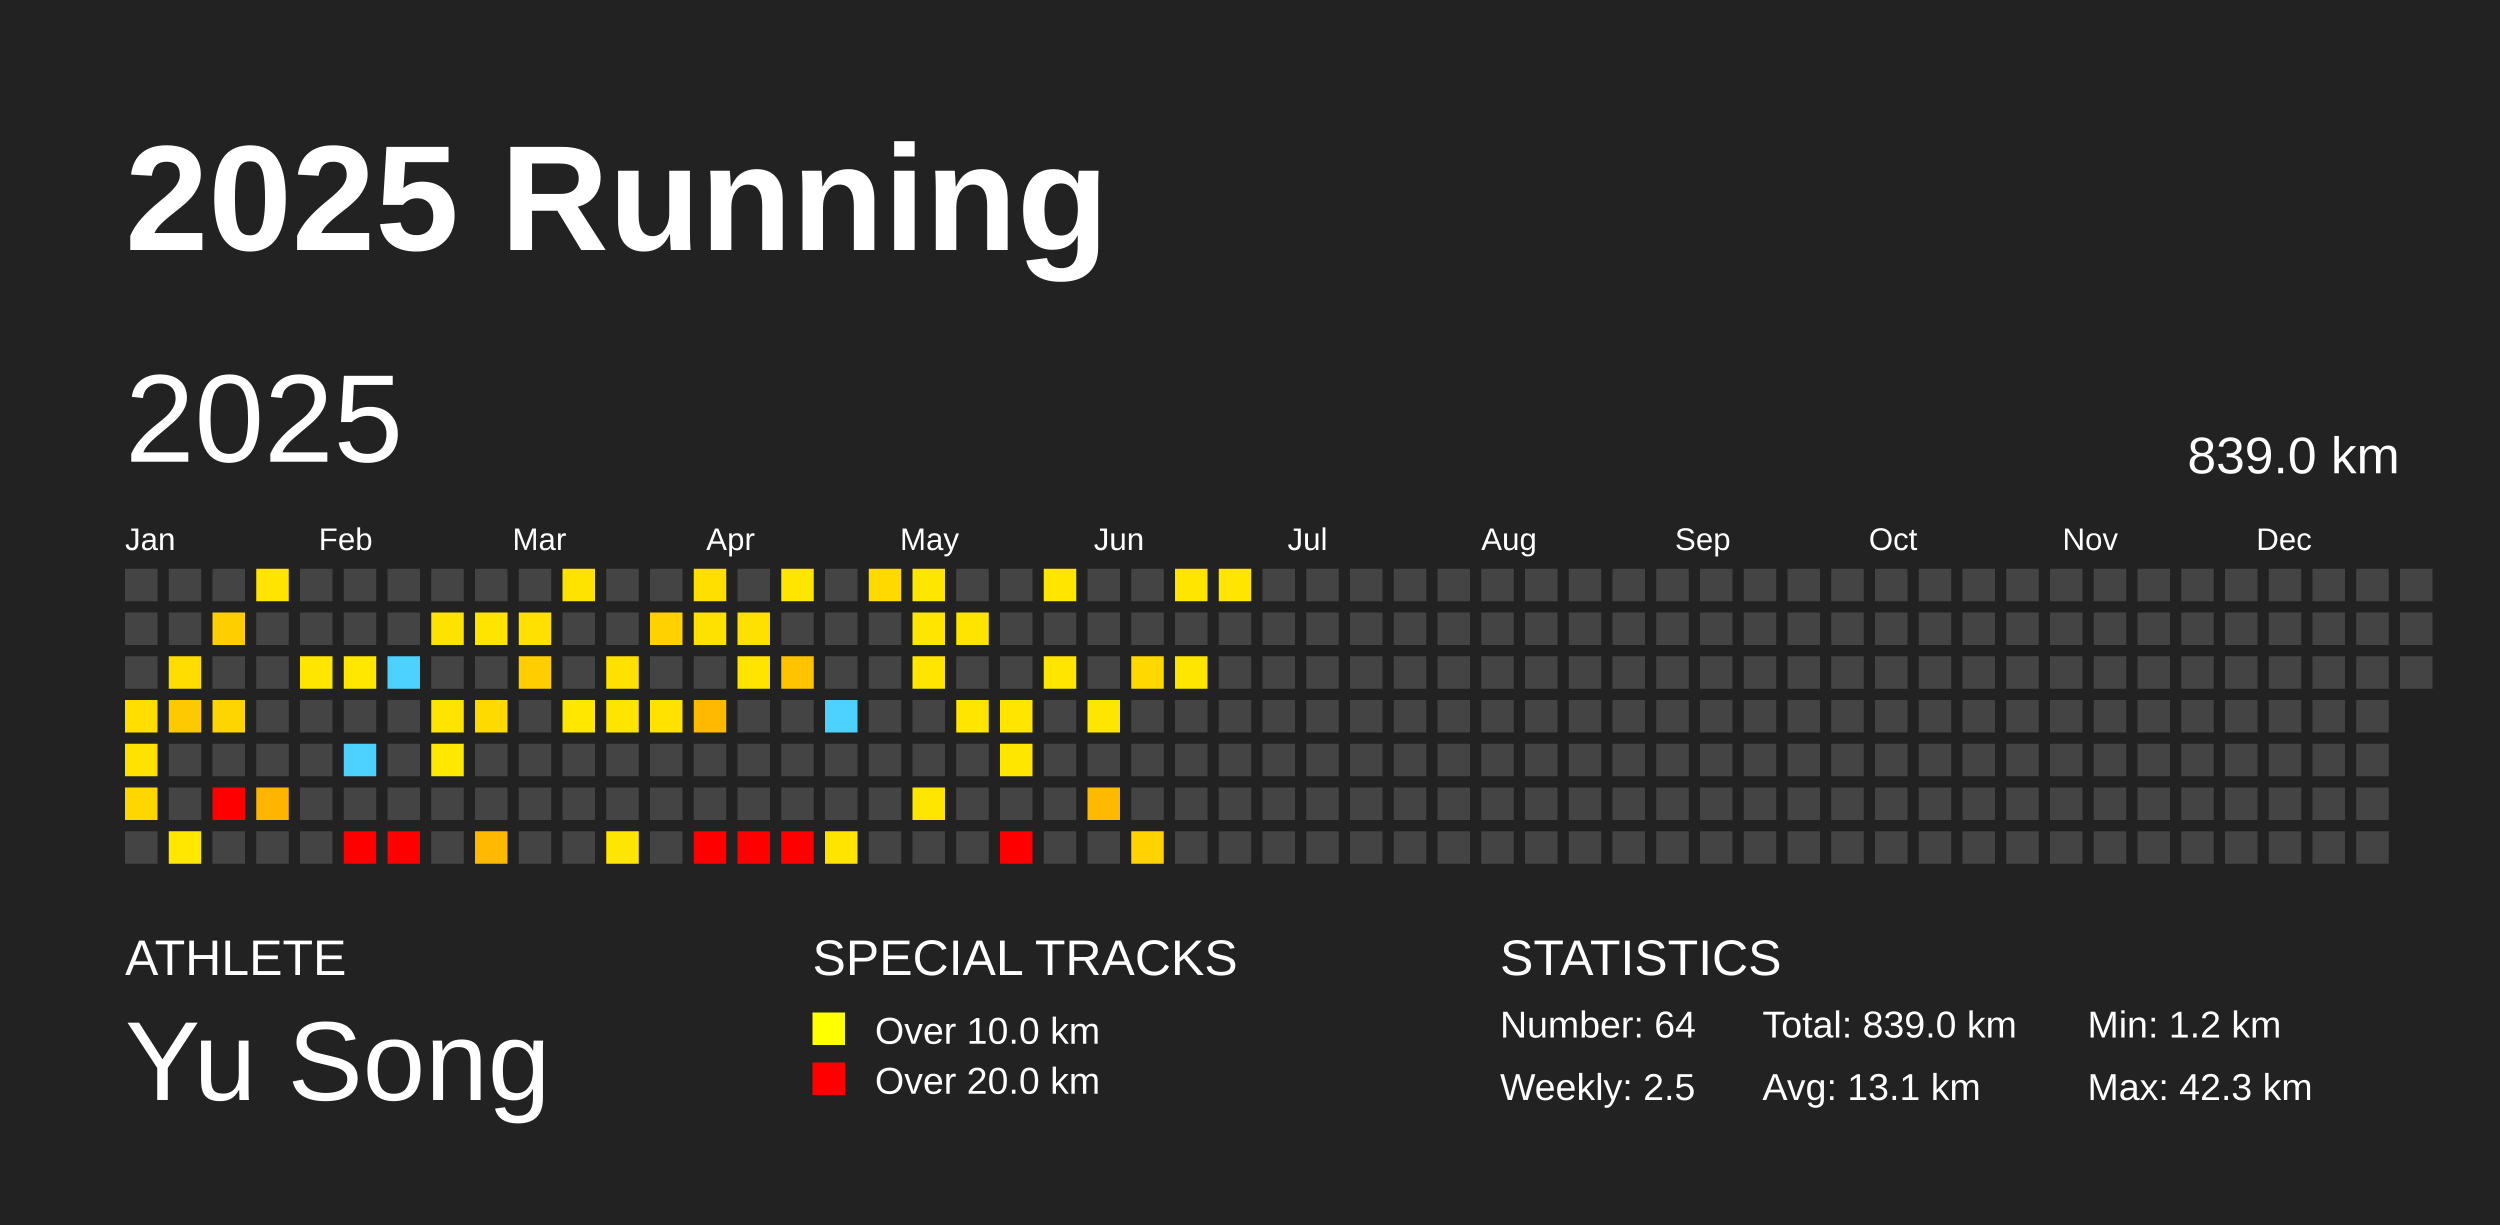
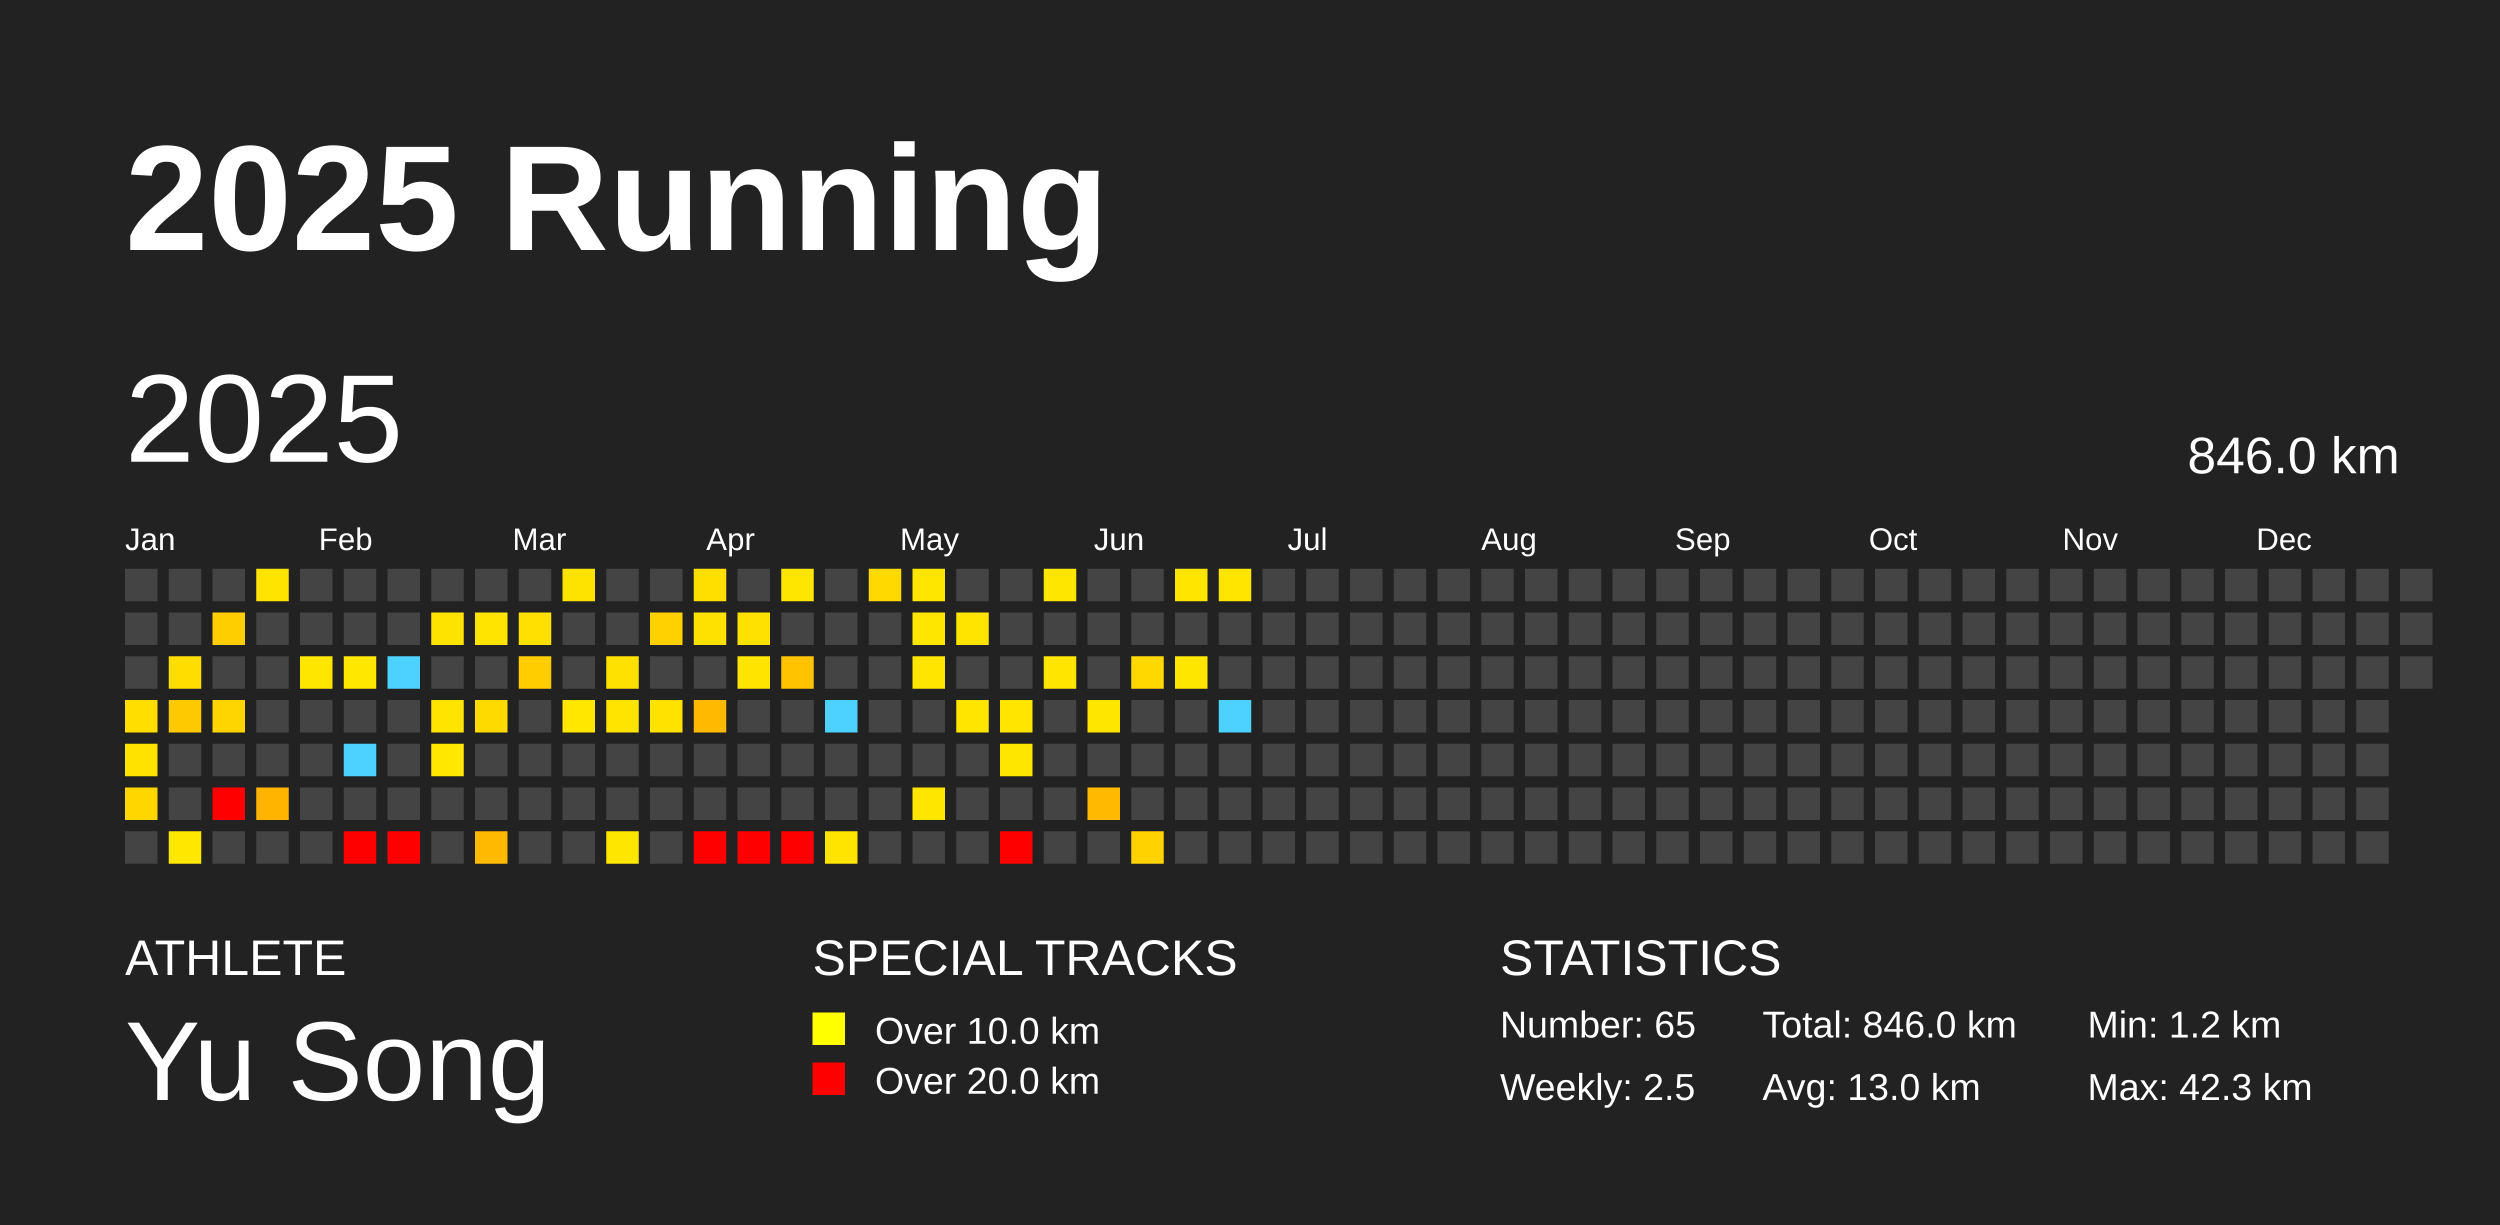
<svg xmlns="http://www.w3.org/2000/svg" baseProfile="full" height="98mm" version="1.1" viewBox="0,0,200,98" width="200mm">
  <defs />
  <rect fill="#222222" height="98" width="200" x="0" y="0" />
  <text fill="#FFFFFF" style="font-size:12px; font-family:Arial; font-weight:bold;" x="10" y="20">2025 Running</text>
  <text fill="#FFFFFF" style="font-size:4px; font-family:Arial" x="10" y="78">ATHLETE</text>
  <text fill="#FFFFFF" style="font-size:9px; font-family:Arial" x="10" y="88">Yu Song</text>
  <text fill="#FFFFFF" style="font-size:4px; font-family:Arial" x="65" y="78">SPECIAL TRACKS</text>
  <rect fill="yellow" height="2.6" width="2.6" x="65" y="81" />
  <text fill="#FFFFFF" style="font-size:3px; font-family:Arial" x="70" y="83.5">Over 10.0 km</text>
  <rect fill="red" height="2.6" width="2.6" x="65" y="85" />
  <text fill="#FFFFFF" style="font-size:3px; font-family:Arial" x="70" y="87.5">Over 20.0 km</text>
  <text fill="#FFFFFF" style="font-size:4px; font-family:Arial" x="120" y="78">STATISTICS</text>
-   <text fill="#FFFFFF" style="font-size:3px; font-family:Arial" x="120" y="83">Number: 64</text>
+   <text fill="#FFFFFF" style="font-size:3px; font-family:Arial" x="120" y="83">Number: 65</text>
  <text fill="#FFFFFF" style="font-size:3px; font-family:Arial" x="120" y="88">Weekly: 2.5</text>
-   <text fill="#FFFFFF" style="font-size:3px; font-family:Arial" x="141" y="83">Total: 839.0 km</text>
-   <text fill="#FFFFFF" style="font-size:3px; font-family:Arial" x="141" y="88">Avg: 13.1 km</text>
+   <text fill="#FFFFFF" style="font-size:3px; font-family:Arial" x="141" y="83">Total: 846.0 km</text>
+   <text fill="#FFFFFF" style="font-size:3px; font-family:Arial" x="141" y="88">Avg: 13.0 km</text>
  <text fill="#FFFFFF" style="font-size:3px; font-family:Arial" x="167" y="83">Min: 1.2 km</text>
  <text fill="#FFFFFF" style="font-size:3px; font-family:Arial" x="167" y="88">Max: 42.3 km</text>
  <text dominant-baseline="hanging" fill="#FFFFFF" style="font-size:10.0px; font-family:Arial;" x="10" y="30">2025</text>
-   <text dominant-baseline="hanging" fill="#FFFFFF" style="font-size:4.125px; font-family:Arial;" x="175" y="35">839.0 km</text>
+   <text dominant-baseline="hanging" fill="#FFFFFF" style="font-size:4.125px; font-family:Arial;" x="175" y="35">846.0 km</text>
  <text fill="#FFFFFF" style="font-size:2.5px; font-family:Arial" x="10.0" y="44">Jan</text>
  <text fill="#FFFFFF" style="font-size:2.5px; font-family:Arial" x="25.5" y="44">Feb</text>
  <text fill="#FFFFFF" style="font-size:2.5px; font-family:Arial" x="41.0" y="44">Mar</text>
  <text fill="#FFFFFF" style="font-size:2.5px; font-family:Arial" x="56.5" y="44">Apr</text>
  <text fill="#FFFFFF" style="font-size:2.5px; font-family:Arial" x="72.0" y="44">May</text>
  <text fill="#FFFFFF" style="font-size:2.5px; font-family:Arial" x="87.5" y="44">Jun</text>
  <text fill="#FFFFFF" style="font-size:2.5px; font-family:Arial" x="103.0" y="44">Jul</text>
  <text fill="#FFFFFF" style="font-size:2.5px; font-family:Arial" x="118.5" y="44">Aug</text>
  <text fill="#FFFFFF" style="font-size:2.5px; font-family:Arial" x="134.0" y="44">Sep</text>
  <text fill="#FFFFFF" style="font-size:2.5px; font-family:Arial" x="149.5" y="44">Oct</text>
  <text fill="#FFFFFF" style="font-size:2.5px; font-family:Arial" x="165.0" y="44">Nov</text>
  <text fill="#FFFFFF" style="font-size:2.5px; font-family:Arial" x="180.5" y="44">Dec</text>
  <rect fill="#444444" height="2.6" width="2.6" x="10.0" y="45.5" />
  <rect fill="#444444" height="2.6" width="2.6" x="10.0" y="49.0" />
  <rect fill="#444444" height="2.6" width="2.6" x="10.0" y="52.5" />
  <rect fill="#ffde00" height="2.6" width="2.6" x="10.0" y="56.0" />
  <rect fill="#ffe200" height="2.6" width="2.6" x="10.0" y="59.5" />
  <rect fill="#ffd600" height="2.6" width="2.6" x="10.0" y="63.0" />
  <rect fill="#444444" height="2.6" width="2.6" x="10.0" y="66.5" />
  <rect fill="#444444" height="2.6" width="2.6" x="13.5" y="45.5" />
  <rect fill="#444444" height="2.6" width="2.6" x="13.5" y="49.0" />
  <rect fill="#ffdd00" height="2.6" width="2.6" x="13.5" y="52.5" />
  <rect fill="#ffc900" height="2.6" width="2.6" x="13.5" y="56.0" />
  <rect fill="#444444" height="2.6" width="2.6" x="13.5" y="59.5" />
  <rect fill="#444444" height="2.6" width="2.6" x="13.5" y="63.0" />
  <rect fill="#ffe700" height="2.6" width="2.6" x="13.5" y="66.5" />
  <rect fill="#444444" height="2.6" width="2.6" x="17.0" y="45.5" />
  <rect fill="#ffce00" height="2.6" width="2.6" x="17.0" y="49.0" />
  <rect fill="#444444" height="2.6" width="2.6" x="17.0" y="52.5" />
  <rect fill="#ffd500" height="2.6" width="2.6" x="17.0" y="56.0" />
  <rect fill="#444444" height="2.6" width="2.6" x="17.0" y="59.5" />
  <rect fill="red" height="2.6" width="2.6" x="17.0" y="63.0" />
  <rect fill="#444444" height="2.6" width="2.6" x="17.0" y="66.5" />
  <rect fill="#ffe400" height="2.6" width="2.6" x="20.5" y="45.5" />
  <rect fill="#444444" height="2.6" width="2.6" x="20.5" y="49.0" />
  <rect fill="#444444" height="2.6" width="2.6" x="20.5" y="52.5" />
  <rect fill="#444444" height="2.6" width="2.6" x="20.5" y="56.0" />
  <rect fill="#444444" height="2.6" width="2.6" x="20.5" y="59.5" />
  <rect fill="#ffb500" height="2.6" width="2.6" x="20.5" y="63.0" />
  <rect fill="#444444" height="2.6" width="2.6" x="20.5" y="66.5" />
  <rect fill="#444444" height="2.6" width="2.6" x="24.0" y="45.5" />
  <rect fill="#444444" height="2.6" width="2.6" x="24.0" y="49.0" />
  <rect fill="#ffe600" height="2.6" width="2.6" x="24.0" y="52.5" />
  <rect fill="#444444" height="2.6" width="2.6" x="24.0" y="56.0" />
  <rect fill="#444444" height="2.6" width="2.6" x="24.0" y="59.5" />
  <rect fill="#444444" height="2.6" width="2.6" x="24.0" y="63.0" />
  <rect fill="#444444" height="2.6" width="2.6" x="24.0" y="66.5" />
  <rect fill="#444444" height="2.6" width="2.6" x="27.5" y="45.5" />
  <rect fill="#444444" height="2.6" width="2.6" x="27.5" y="49.0" />
  <rect fill="#ffe700" height="2.6" width="2.6" x="27.5" y="52.5" />
  <rect fill="#444444" height="2.6" width="2.6" x="27.5" y="56.0" />
  <rect fill="#4dd2ff" height="2.6" width="2.6" x="27.5" y="59.5" />
  <rect fill="#444444" height="2.6" width="2.6" x="27.5" y="63.0" />
  <rect fill="red" height="2.6" width="2.6" x="27.5" y="66.5" />
  <rect fill="#444444" height="2.6" width="2.6" x="31.0" y="45.5" />
  <rect fill="#444444" height="2.6" width="2.6" x="31.0" y="49.0" />
  <rect fill="#4dd2ff" height="2.6" width="2.6" x="31.0" y="52.5" />
  <rect fill="#444444" height="2.6" width="2.6" x="31.0" y="56.0" />
  <rect fill="#444444" height="2.6" width="2.6" x="31.0" y="59.5" />
  <rect fill="#444444" height="2.6" width="2.6" x="31.0" y="63.0" />
  <rect fill="red" height="2.6" width="2.6" x="31.0" y="66.5" />
  <rect fill="#444444" height="2.6" width="2.6" x="34.5" y="45.5" />
  <rect fill="#ffe300" height="2.6" width="2.6" x="34.5" y="49.0" />
  <rect fill="#444444" height="2.6" width="2.6" x="34.5" y="52.5" />
  <rect fill="#ffe400" height="2.6" width="2.6" x="34.5" y="56.0" />
  <rect fill="#ffe700" height="2.6" width="2.6" x="34.5" y="59.5" />
  <rect fill="#444444" height="2.6" width="2.6" x="34.5" y="63.0" />
  <rect fill="#444444" height="2.6" width="2.6" x="34.5" y="66.5" />
  <rect fill="#444444" height="2.6" width="2.6" x="38.0" y="45.5" />
  <rect fill="#ffe400" height="2.6" width="2.6" x="38.0" y="49.0" />
  <rect fill="#444444" height="2.6" width="2.6" x="38.0" y="52.5" />
  <rect fill="#ffda00" height="2.6" width="2.6" x="38.0" y="56.0" />
  <rect fill="#444444" height="2.6" width="2.6" x="38.0" y="59.5" />
  <rect fill="#444444" height="2.6" width="2.6" x="38.0" y="63.0" />
  <rect fill="#ffb900" height="2.6" width="2.6" x="38.0" y="66.5" />
  <rect fill="#444444" height="2.6" width="2.6" x="41.5" y="45.5" />
  <rect fill="#ffe000" height="2.6" width="2.6" x="41.5" y="49.0" />
  <rect fill="#ffcd00" height="2.6" width="2.6" x="41.5" y="52.5" />
  <rect fill="#444444" height="2.6" width="2.6" x="41.5" y="56.0" />
  <rect fill="#444444" height="2.6" width="2.6" x="41.5" y="59.5" />
  <rect fill="#444444" height="2.6" width="2.6" x="41.5" y="63.0" />
  <rect fill="#444444" height="2.6" width="2.6" x="41.5" y="66.5" />
  <rect fill="#ffe300" height="2.6" width="2.6" x="45.0" y="45.5" />
  <rect fill="#444444" height="2.6" width="2.6" x="45.0" y="49.0" />
  <rect fill="#444444" height="2.6" width="2.6" x="45.0" y="52.5" />
  <rect fill="#ffe700" height="2.6" width="2.6" x="45.0" y="56.0" />
  <rect fill="#444444" height="2.6" width="2.6" x="45.0" y="59.5" />
  <rect fill="#444444" height="2.6" width="2.6" x="45.0" y="63.0" />
  <rect fill="#444444" height="2.6" width="2.6" x="45.0" y="66.5" />
  <rect fill="#444444" height="2.6" width="2.6" x="48.5" y="45.5" />
  <rect fill="#444444" height="2.6" width="2.6" x="48.5" y="49.0" />
  <rect fill="#ffe100" height="2.6" width="2.6" x="48.5" y="52.5" />
  <rect fill="#ffe400" height="2.6" width="2.6" x="48.5" y="56.0" />
  <rect fill="#444444" height="2.6" width="2.6" x="48.5" y="59.5" />
  <rect fill="#444444" height="2.6" width="2.6" x="48.5" y="63.0" />
  <rect fill="#ffe600" height="2.6" width="2.6" x="48.5" y="66.5" />
  <rect fill="#444444" height="2.6" width="2.6" x="52.0" y="45.5" />
  <rect fill="#ffd100" height="2.6" width="2.6" x="52.0" y="49.0" />
  <rect fill="#444444" height="2.6" width="2.6" x="52.0" y="52.5" />
  <rect fill="#ffe200" height="2.6" width="2.6" x="52.0" y="56.0" />
  <rect fill="#444444" height="2.6" width="2.6" x="52.0" y="59.5" />
  <rect fill="#444444" height="2.6" width="2.6" x="52.0" y="63.0" />
  <rect fill="#444444" height="2.6" width="2.6" x="52.0" y="66.5" />
  <rect fill="#ffdf00" height="2.6" width="2.6" x="55.5" y="45.5" />
  <rect fill="#ffe100" height="2.6" width="2.6" x="55.5" y="49.0" />
  <rect fill="#444444" height="2.6" width="2.6" x="55.5" y="52.5" />
  <rect fill="#ffba00" height="2.6" width="2.6" x="55.5" y="56.0" />
  <rect fill="#444444" height="2.6" width="2.6" x="55.5" y="59.5" />
  <rect fill="#444444" height="2.6" width="2.6" x="55.5" y="63.0" />
  <rect fill="red" height="2.6" width="2.6" x="55.5" y="66.5" />
  <rect fill="#444444" height="2.6" width="2.6" x="59.0" y="45.5" />
  <rect fill="#ffe100" height="2.6" width="2.6" x="59.0" y="49.0" />
  <rect fill="#ffe400" height="2.6" width="2.6" x="59.0" y="52.5" />
  <rect fill="#444444" height="2.6" width="2.6" x="59.0" y="56.0" />
  <rect fill="#444444" height="2.6" width="2.6" x="59.0" y="59.5" />
  <rect fill="#444444" height="2.6" width="2.6" x="59.0" y="63.0" />
  <rect fill="red" height="2.6" width="2.6" x="59.0" y="66.5" />
  <rect fill="#ffe600" height="2.6" width="2.6" x="62.5" y="45.5" />
  <rect fill="#444444" height="2.6" width="2.6" x="62.5" y="49.0" />
  <rect fill="#ffc300" height="2.6" width="2.6" x="62.5" y="52.5" />
  <rect fill="#444444" height="2.6" width="2.6" x="62.5" y="56.0" />
  <rect fill="#444444" height="2.6" width="2.6" x="62.5" y="59.5" />
  <rect fill="#444444" height="2.6" width="2.6" x="62.5" y="63.0" />
  <rect fill="red" height="2.6" width="2.6" x="62.5" y="66.5" />
  <rect fill="#444444" height="2.6" width="2.6" x="66.0" y="45.5" />
  <rect fill="#444444" height="2.6" width="2.6" x="66.0" y="49.0" />
  <rect fill="#444444" height="2.6" width="2.6" x="66.0" y="52.5" />
  <rect fill="#4dd2ff" height="2.6" width="2.6" x="66.0" y="56.0" />
  <rect fill="#444444" height="2.6" width="2.6" x="66.0" y="59.5" />
  <rect fill="#444444" height="2.6" width="2.6" x="66.0" y="63.0" />
  <rect fill="#ffe400" height="2.6" width="2.6" x="66.0" y="66.5" />
  <rect fill="#ffd900" height="2.6" width="2.6" x="69.5" y="45.5" />
  <rect fill="#444444" height="2.6" width="2.6" x="69.5" y="49.0" />
  <rect fill="#444444" height="2.6" width="2.6" x="69.5" y="52.5" />
  <rect fill="#444444" height="2.6" width="2.6" x="69.5" y="56.0" />
  <rect fill="#444444" height="2.6" width="2.6" x="69.5" y="59.5" />
  <rect fill="#444444" height="2.6" width="2.6" x="69.5" y="63.0" />
  <rect fill="#444444" height="2.6" width="2.6" x="69.5" y="66.5" />
  <rect fill="#ffe600" height="2.6" width="2.6" x="73.0" y="45.5" />
  <rect fill="#ffe600" height="2.6" width="2.6" x="73.0" y="49.0" />
  <rect fill="#ffe500" height="2.6" width="2.6" x="73.0" y="52.5" />
  <rect fill="#444444" height="2.6" width="2.6" x="73.0" y="56.0" />
  <rect fill="#444444" height="2.6" width="2.6" x="73.0" y="59.5" />
  <rect fill="#ffe600" height="2.6" width="2.6" x="73.0" y="63.0" />
  <rect fill="#444444" height="2.6" width="2.6" x="73.0" y="66.5" />
  <rect fill="#444444" height="2.6" width="2.6" x="76.5" y="45.5" />
  <rect fill="#ffe400" height="2.6" width="2.6" x="76.5" y="49.0" />
  <rect fill="#444444" height="2.6" width="2.6" x="76.5" y="52.5" />
  <rect fill="#ffe500" height="2.6" width="2.6" x="76.5" y="56.0" />
  <rect fill="#444444" height="2.6" width="2.6" x="76.5" y="59.5" />
  <rect fill="#444444" height="2.6" width="2.6" x="76.5" y="63.0" />
  <rect fill="#444444" height="2.6" width="2.6" x="76.5" y="66.5" />
  <rect fill="#444444" height="2.6" width="2.6" x="80.0" y="45.5" />
  <rect fill="#444444" height="2.6" width="2.6" x="80.0" y="49.0" />
  <rect fill="#444444" height="2.6" width="2.6" x="80.0" y="52.5" />
  <rect fill="#ffe500" height="2.6" width="2.6" x="80.0" y="56.0" />
  <rect fill="#ffe600" height="2.6" width="2.6" x="80.0" y="59.5" />
  <rect fill="#444444" height="2.6" width="2.6" x="80.0" y="63.0" />
  <rect fill="red" height="2.6" width="2.6" x="80.0" y="66.5" />
  <rect fill="#ffe600" height="2.6" width="2.6" x="83.5" y="45.5" />
  <rect fill="#444444" height="2.6" width="2.6" x="83.5" y="49.0" />
  <rect fill="#ffe500" height="2.6" width="2.6" x="83.5" y="52.5" />
  <rect fill="#444444" height="2.6" width="2.6" x="83.5" y="56.0" />
  <rect fill="#444444" height="2.6" width="2.6" x="83.5" y="59.5" />
  <rect fill="#444444" height="2.6" width="2.6" x="83.5" y="63.0" />
  <rect fill="#444444" height="2.6" width="2.6" x="83.5" y="66.5" />
  <rect fill="#444444" height="2.6" width="2.6" x="87.0" y="45.5" />
  <rect fill="#444444" height="2.6" width="2.6" x="87.0" y="49.0" />
  <rect fill="#444444" height="2.6" width="2.6" x="87.0" y="52.5" />
  <rect fill="#ffe600" height="2.6" width="2.6" x="87.0" y="56.0" />
  <rect fill="#444444" height="2.6" width="2.6" x="87.0" y="59.5" />
  <rect fill="#ffb900" height="2.6" width="2.6" x="87.0" y="63.0" />
  <rect fill="#444444" height="2.6" width="2.6" x="87.0" y="66.5" />
  <rect fill="#444444" height="2.6" width="2.6" x="90.5" y="45.5" />
  <rect fill="#444444" height="2.6" width="2.6" x="90.5" y="49.0" />
  <rect fill="#ffd800" height="2.6" width="2.6" x="90.5" y="52.5" />
  <rect fill="#444444" height="2.6" width="2.6" x="90.5" y="56.0" />
  <rect fill="#444444" height="2.6" width="2.6" x="90.5" y="59.5" />
  <rect fill="#444444" height="2.6" width="2.6" x="90.5" y="63.0" />
  <rect fill="#ffd200" height="2.6" width="2.6" x="90.5" y="66.5" />
  <rect fill="#ffe500" height="2.6" width="2.6" x="94.0" y="45.5" />
  <rect fill="#444444" height="2.6" width="2.6" x="94.0" y="49.0" />
  <rect fill="#ffe600" height="2.6" width="2.6" x="94.0" y="52.5" />
  <rect fill="#444444" height="2.6" width="2.6" x="94.0" y="56.0" />
  <rect fill="#444444" height="2.6" width="2.6" x="94.0" y="59.5" />
  <rect fill="#444444" height="2.6" width="2.6" x="94.0" y="63.0" />
  <rect fill="#444444" height="2.6" width="2.6" x="94.0" y="66.5" />
  <rect fill="#ffe500" height="2.6" width="2.6" x="97.5" y="45.5" />
  <rect fill="#444444" height="2.6" width="2.6" x="97.5" y="49.0" />
  <rect fill="#444444" height="2.6" width="2.6" x="97.5" y="52.5" />
-   <rect fill="#444444" height="2.6" width="2.6" x="97.5" y="56.0" />
+   <rect fill="#4dd2ff" height="2.6" width="2.6" x="97.5" y="56.0" />
  <rect fill="#444444" height="2.6" width="2.6" x="97.5" y="59.5" />
  <rect fill="#444444" height="2.6" width="2.6" x="97.5" y="63.0" />
  <rect fill="#444444" height="2.6" width="2.6" x="97.5" y="66.5" />
  <rect fill="#444444" height="2.6" width="2.6" x="101.0" y="45.5" />
  <rect fill="#444444" height="2.6" width="2.6" x="101.0" y="49.0" />
  <rect fill="#444444" height="2.6" width="2.6" x="101.0" y="52.5" />
  <rect fill="#444444" height="2.6" width="2.6" x="101.0" y="56.0" />
  <rect fill="#444444" height="2.6" width="2.6" x="101.0" y="59.5" />
  <rect fill="#444444" height="2.6" width="2.6" x="101.0" y="63.0" />
  <rect fill="#444444" height="2.6" width="2.6" x="101.0" y="66.5" />
  <rect fill="#444444" height="2.6" width="2.6" x="104.5" y="45.5" />
  <rect fill="#444444" height="2.6" width="2.6" x="104.5" y="49.0" />
  <rect fill="#444444" height="2.6" width="2.6" x="104.5" y="52.5" />
  <rect fill="#444444" height="2.6" width="2.6" x="104.5" y="56.0" />
  <rect fill="#444444" height="2.6" width="2.6" x="104.5" y="59.5" />
  <rect fill="#444444" height="2.6" width="2.6" x="104.5" y="63.0" />
  <rect fill="#444444" height="2.6" width="2.6" x="104.5" y="66.5" />
  <rect fill="#444444" height="2.6" width="2.6" x="108.0" y="45.5" />
  <rect fill="#444444" height="2.6" width="2.6" x="108.0" y="49.0" />
  <rect fill="#444444" height="2.6" width="2.6" x="108.0" y="52.5" />
  <rect fill="#444444" height="2.6" width="2.6" x="108.0" y="56.0" />
  <rect fill="#444444" height="2.6" width="2.6" x="108.0" y="59.5" />
  <rect fill="#444444" height="2.6" width="2.6" x="108.0" y="63.0" />
  <rect fill="#444444" height="2.6" width="2.6" x="108.0" y="66.5" />
  <rect fill="#444444" height="2.6" width="2.6" x="111.5" y="45.5" />
  <rect fill="#444444" height="2.6" width="2.6" x="111.5" y="49.0" />
  <rect fill="#444444" height="2.6" width="2.6" x="111.5" y="52.5" />
  <rect fill="#444444" height="2.6" width="2.6" x="111.5" y="56.0" />
  <rect fill="#444444" height="2.6" width="2.6" x="111.5" y="59.5" />
  <rect fill="#444444" height="2.6" width="2.6" x="111.5" y="63.0" />
  <rect fill="#444444" height="2.6" width="2.6" x="111.5" y="66.5" />
  <rect fill="#444444" height="2.6" width="2.6" x="115.0" y="45.5" />
  <rect fill="#444444" height="2.6" width="2.6" x="115.0" y="49.0" />
  <rect fill="#444444" height="2.6" width="2.6" x="115.0" y="52.5" />
  <rect fill="#444444" height="2.6" width="2.6" x="115.0" y="56.0" />
  <rect fill="#444444" height="2.6" width="2.6" x="115.0" y="59.5" />
  <rect fill="#444444" height="2.6" width="2.6" x="115.0" y="63.0" />
  <rect fill="#444444" height="2.6" width="2.6" x="115.0" y="66.5" />
  <rect fill="#444444" height="2.6" width="2.6" x="118.5" y="45.5" />
  <rect fill="#444444" height="2.6" width="2.6" x="118.5" y="49.0" />
  <rect fill="#444444" height="2.6" width="2.6" x="118.5" y="52.5" />
  <rect fill="#444444" height="2.6" width="2.6" x="118.5" y="56.0" />
  <rect fill="#444444" height="2.6" width="2.6" x="118.5" y="59.5" />
  <rect fill="#444444" height="2.6" width="2.6" x="118.5" y="63.0" />
  <rect fill="#444444" height="2.6" width="2.6" x="118.5" y="66.5" />
  <rect fill="#444444" height="2.6" width="2.6" x="122.0" y="45.5" />
  <rect fill="#444444" height="2.6" width="2.6" x="122.0" y="49.0" />
  <rect fill="#444444" height="2.6" width="2.6" x="122.0" y="52.5" />
  <rect fill="#444444" height="2.6" width="2.6" x="122.0" y="56.0" />
  <rect fill="#444444" height="2.6" width="2.6" x="122.0" y="59.5" />
  <rect fill="#444444" height="2.6" width="2.6" x="122.0" y="63.0" />
  <rect fill="#444444" height="2.6" width="2.6" x="122.0" y="66.5" />
  <rect fill="#444444" height="2.6" width="2.6" x="125.5" y="45.5" />
  <rect fill="#444444" height="2.6" width="2.6" x="125.5" y="49.0" />
  <rect fill="#444444" height="2.6" width="2.6" x="125.5" y="52.5" />
  <rect fill="#444444" height="2.6" width="2.6" x="125.5" y="56.0" />
  <rect fill="#444444" height="2.6" width="2.6" x="125.5" y="59.5" />
  <rect fill="#444444" height="2.6" width="2.6" x="125.5" y="63.0" />
  <rect fill="#444444" height="2.6" width="2.6" x="125.5" y="66.5" />
  <rect fill="#444444" height="2.6" width="2.6" x="129.0" y="45.5" />
  <rect fill="#444444" height="2.6" width="2.6" x="129.0" y="49.0" />
  <rect fill="#444444" height="2.6" width="2.6" x="129.0" y="52.5" />
  <rect fill="#444444" height="2.6" width="2.6" x="129.0" y="56.0" />
  <rect fill="#444444" height="2.6" width="2.6" x="129.0" y="59.5" />
  <rect fill="#444444" height="2.6" width="2.6" x="129.0" y="63.0" />
  <rect fill="#444444" height="2.6" width="2.6" x="129.0" y="66.5" />
  <rect fill="#444444" height="2.6" width="2.6" x="132.5" y="45.5" />
  <rect fill="#444444" height="2.6" width="2.6" x="132.5" y="49.0" />
  <rect fill="#444444" height="2.6" width="2.6" x="132.5" y="52.5" />
  <rect fill="#444444" height="2.6" width="2.6" x="132.5" y="56.0" />
  <rect fill="#444444" height="2.6" width="2.6" x="132.5" y="59.5" />
  <rect fill="#444444" height="2.6" width="2.6" x="132.5" y="63.0" />
  <rect fill="#444444" height="2.6" width="2.6" x="132.5" y="66.5" />
  <rect fill="#444444" height="2.6" width="2.6" x="136.0" y="45.5" />
  <rect fill="#444444" height="2.6" width="2.6" x="136.0" y="49.0" />
  <rect fill="#444444" height="2.6" width="2.6" x="136.0" y="52.5" />
  <rect fill="#444444" height="2.6" width="2.6" x="136.0" y="56.0" />
  <rect fill="#444444" height="2.6" width="2.6" x="136.0" y="59.5" />
  <rect fill="#444444" height="2.6" width="2.6" x="136.0" y="63.0" />
  <rect fill="#444444" height="2.6" width="2.6" x="136.0" y="66.5" />
  <rect fill="#444444" height="2.6" width="2.6" x="139.5" y="45.5" />
  <rect fill="#444444" height="2.6" width="2.6" x="139.5" y="49.0" />
  <rect fill="#444444" height="2.6" width="2.6" x="139.5" y="52.5" />
  <rect fill="#444444" height="2.6" width="2.6" x="139.5" y="56.0" />
  <rect fill="#444444" height="2.6" width="2.6" x="139.5" y="59.5" />
  <rect fill="#444444" height="2.6" width="2.6" x="139.5" y="63.0" />
  <rect fill="#444444" height="2.6" width="2.6" x="139.5" y="66.5" />
  <rect fill="#444444" height="2.6" width="2.6" x="143.0" y="45.5" />
  <rect fill="#444444" height="2.6" width="2.6" x="143.0" y="49.0" />
  <rect fill="#444444" height="2.6" width="2.6" x="143.0" y="52.5" />
  <rect fill="#444444" height="2.6" width="2.6" x="143.0" y="56.0" />
  <rect fill="#444444" height="2.6" width="2.6" x="143.0" y="59.5" />
  <rect fill="#444444" height="2.6" width="2.6" x="143.0" y="63.0" />
  <rect fill="#444444" height="2.6" width="2.6" x="143.0" y="66.5" />
  <rect fill="#444444" height="2.6" width="2.6" x="146.5" y="45.5" />
  <rect fill="#444444" height="2.6" width="2.6" x="146.5" y="49.0" />
  <rect fill="#444444" height="2.6" width="2.6" x="146.5" y="52.5" />
  <rect fill="#444444" height="2.6" width="2.6" x="146.5" y="56.0" />
  <rect fill="#444444" height="2.6" width="2.6" x="146.5" y="59.5" />
  <rect fill="#444444" height="2.6" width="2.6" x="146.5" y="63.0" />
  <rect fill="#444444" height="2.6" width="2.6" x="146.5" y="66.5" />
  <rect fill="#444444" height="2.6" width="2.6" x="150.0" y="45.5" />
  <rect fill="#444444" height="2.6" width="2.6" x="150.0" y="49.0" />
  <rect fill="#444444" height="2.6" width="2.6" x="150.0" y="52.5" />
  <rect fill="#444444" height="2.6" width="2.6" x="150.0" y="56.0" />
  <rect fill="#444444" height="2.6" width="2.6" x="150.0" y="59.5" />
  <rect fill="#444444" height="2.6" width="2.6" x="150.0" y="63.0" />
  <rect fill="#444444" height="2.6" width="2.6" x="150.0" y="66.5" />
  <rect fill="#444444" height="2.6" width="2.6" x="153.5" y="45.5" />
  <rect fill="#444444" height="2.6" width="2.6" x="153.5" y="49.0" />
  <rect fill="#444444" height="2.6" width="2.6" x="153.5" y="52.5" />
  <rect fill="#444444" height="2.6" width="2.6" x="153.5" y="56.0" />
  <rect fill="#444444" height="2.6" width="2.6" x="153.5" y="59.5" />
  <rect fill="#444444" height="2.6" width="2.6" x="153.5" y="63.0" />
  <rect fill="#444444" height="2.6" width="2.6" x="153.5" y="66.5" />
  <rect fill="#444444" height="2.6" width="2.6" x="157.0" y="45.5" />
  <rect fill="#444444" height="2.6" width="2.6" x="157.0" y="49.0" />
  <rect fill="#444444" height="2.6" width="2.6" x="157.0" y="52.5" />
  <rect fill="#444444" height="2.6" width="2.6" x="157.0" y="56.0" />
  <rect fill="#444444" height="2.6" width="2.6" x="157.0" y="59.5" />
  <rect fill="#444444" height="2.6" width="2.6" x="157.0" y="63.0" />
  <rect fill="#444444" height="2.6" width="2.6" x="157.0" y="66.5" />
  <rect fill="#444444" height="2.6" width="2.6" x="160.5" y="45.5" />
  <rect fill="#444444" height="2.6" width="2.6" x="160.5" y="49.0" />
  <rect fill="#444444" height="2.6" width="2.6" x="160.5" y="52.5" />
  <rect fill="#444444" height="2.6" width="2.6" x="160.5" y="56.0" />
  <rect fill="#444444" height="2.6" width="2.6" x="160.5" y="59.5" />
  <rect fill="#444444" height="2.6" width="2.6" x="160.5" y="63.0" />
  <rect fill="#444444" height="2.6" width="2.6" x="160.5" y="66.5" />
  <rect fill="#444444" height="2.6" width="2.6" x="164.0" y="45.5" />
  <rect fill="#444444" height="2.6" width="2.6" x="164.0" y="49.0" />
  <rect fill="#444444" height="2.6" width="2.6" x="164.0" y="52.5" />
  <rect fill="#444444" height="2.6" width="2.6" x="164.0" y="56.0" />
  <rect fill="#444444" height="2.6" width="2.6" x="164.0" y="59.5" />
  <rect fill="#444444" height="2.6" width="2.6" x="164.0" y="63.0" />
  <rect fill="#444444" height="2.6" width="2.6" x="164.0" y="66.5" />
  <rect fill="#444444" height="2.6" width="2.6" x="167.5" y="45.5" />
  <rect fill="#444444" height="2.6" width="2.6" x="167.5" y="49.0" />
  <rect fill="#444444" height="2.6" width="2.6" x="167.5" y="52.5" />
  <rect fill="#444444" height="2.6" width="2.6" x="167.5" y="56.0" />
  <rect fill="#444444" height="2.6" width="2.6" x="167.5" y="59.5" />
  <rect fill="#444444" height="2.6" width="2.6" x="167.5" y="63.0" />
  <rect fill="#444444" height="2.6" width="2.6" x="167.5" y="66.5" />
  <rect fill="#444444" height="2.6" width="2.6" x="171.0" y="45.5" />
  <rect fill="#444444" height="2.6" width="2.6" x="171.0" y="49.0" />
  <rect fill="#444444" height="2.6" width="2.6" x="171.0" y="52.5" />
  <rect fill="#444444" height="2.6" width="2.6" x="171.0" y="56.0" />
  <rect fill="#444444" height="2.6" width="2.6" x="171.0" y="59.5" />
  <rect fill="#444444" height="2.6" width="2.6" x="171.0" y="63.0" />
  <rect fill="#444444" height="2.6" width="2.6" x="171.0" y="66.5" />
  <rect fill="#444444" height="2.6" width="2.6" x="174.5" y="45.5" />
  <rect fill="#444444" height="2.6" width="2.6" x="174.5" y="49.0" />
  <rect fill="#444444" height="2.6" width="2.6" x="174.5" y="52.5" />
  <rect fill="#444444" height="2.6" width="2.6" x="174.5" y="56.0" />
  <rect fill="#444444" height="2.6" width="2.6" x="174.5" y="59.5" />
  <rect fill="#444444" height="2.6" width="2.6" x="174.5" y="63.0" />
  <rect fill="#444444" height="2.6" width="2.6" x="174.5" y="66.5" />
  <rect fill="#444444" height="2.6" width="2.6" x="178.0" y="45.5" />
  <rect fill="#444444" height="2.6" width="2.6" x="178.0" y="49.0" />
  <rect fill="#444444" height="2.6" width="2.6" x="178.0" y="52.5" />
  <rect fill="#444444" height="2.6" width="2.6" x="178.0" y="56.0" />
  <rect fill="#444444" height="2.6" width="2.6" x="178.0" y="59.5" />
  <rect fill="#444444" height="2.6" width="2.6" x="178.0" y="63.0" />
  <rect fill="#444444" height="2.6" width="2.6" x="178.0" y="66.5" />
  <rect fill="#444444" height="2.6" width="2.6" x="181.5" y="45.5" />
  <rect fill="#444444" height="2.6" width="2.6" x="181.5" y="49.0" />
  <rect fill="#444444" height="2.6" width="2.6" x="181.5" y="52.5" />
  <rect fill="#444444" height="2.6" width="2.6" x="181.5" y="56.0" />
  <rect fill="#444444" height="2.6" width="2.6" x="181.5" y="59.5" />
  <rect fill="#444444" height="2.6" width="2.6" x="181.5" y="63.0" />
  <rect fill="#444444" height="2.6" width="2.6" x="181.5" y="66.5" />
  <rect fill="#444444" height="2.6" width="2.6" x="185.0" y="45.5" />
  <rect fill="#444444" height="2.6" width="2.6" x="185.0" y="49.0" />
  <rect fill="#444444" height="2.6" width="2.6" x="185.0" y="52.5" />
  <rect fill="#444444" height="2.6" width="2.6" x="185.0" y="56.0" />
  <rect fill="#444444" height="2.6" width="2.6" x="185.0" y="59.5" />
  <rect fill="#444444" height="2.6" width="2.6" x="185.0" y="63.0" />
  <rect fill="#444444" height="2.6" width="2.6" x="185.0" y="66.5" />
  <rect fill="#444444" height="2.6" width="2.6" x="188.5" y="45.5" />
  <rect fill="#444444" height="2.6" width="2.6" x="188.5" y="49.0" />
  <rect fill="#444444" height="2.6" width="2.6" x="188.5" y="52.5" />
  <rect fill="#444444" height="2.6" width="2.6" x="188.5" y="56.0" />
  <rect fill="#444444" height="2.6" width="2.6" x="188.5" y="59.5" />
  <rect fill="#444444" height="2.6" width="2.6" x="188.5" y="63.0" />
  <rect fill="#444444" height="2.6" width="2.6" x="188.5" y="66.5" />
  <rect fill="#444444" height="2.6" width="2.6" x="192.0" y="45.5" />
  <rect fill="#444444" height="2.6" width="2.6" x="192.0" y="49.0" />
  <rect fill="#444444" height="2.6" width="2.6" x="192.0" y="52.5" />
</svg>
